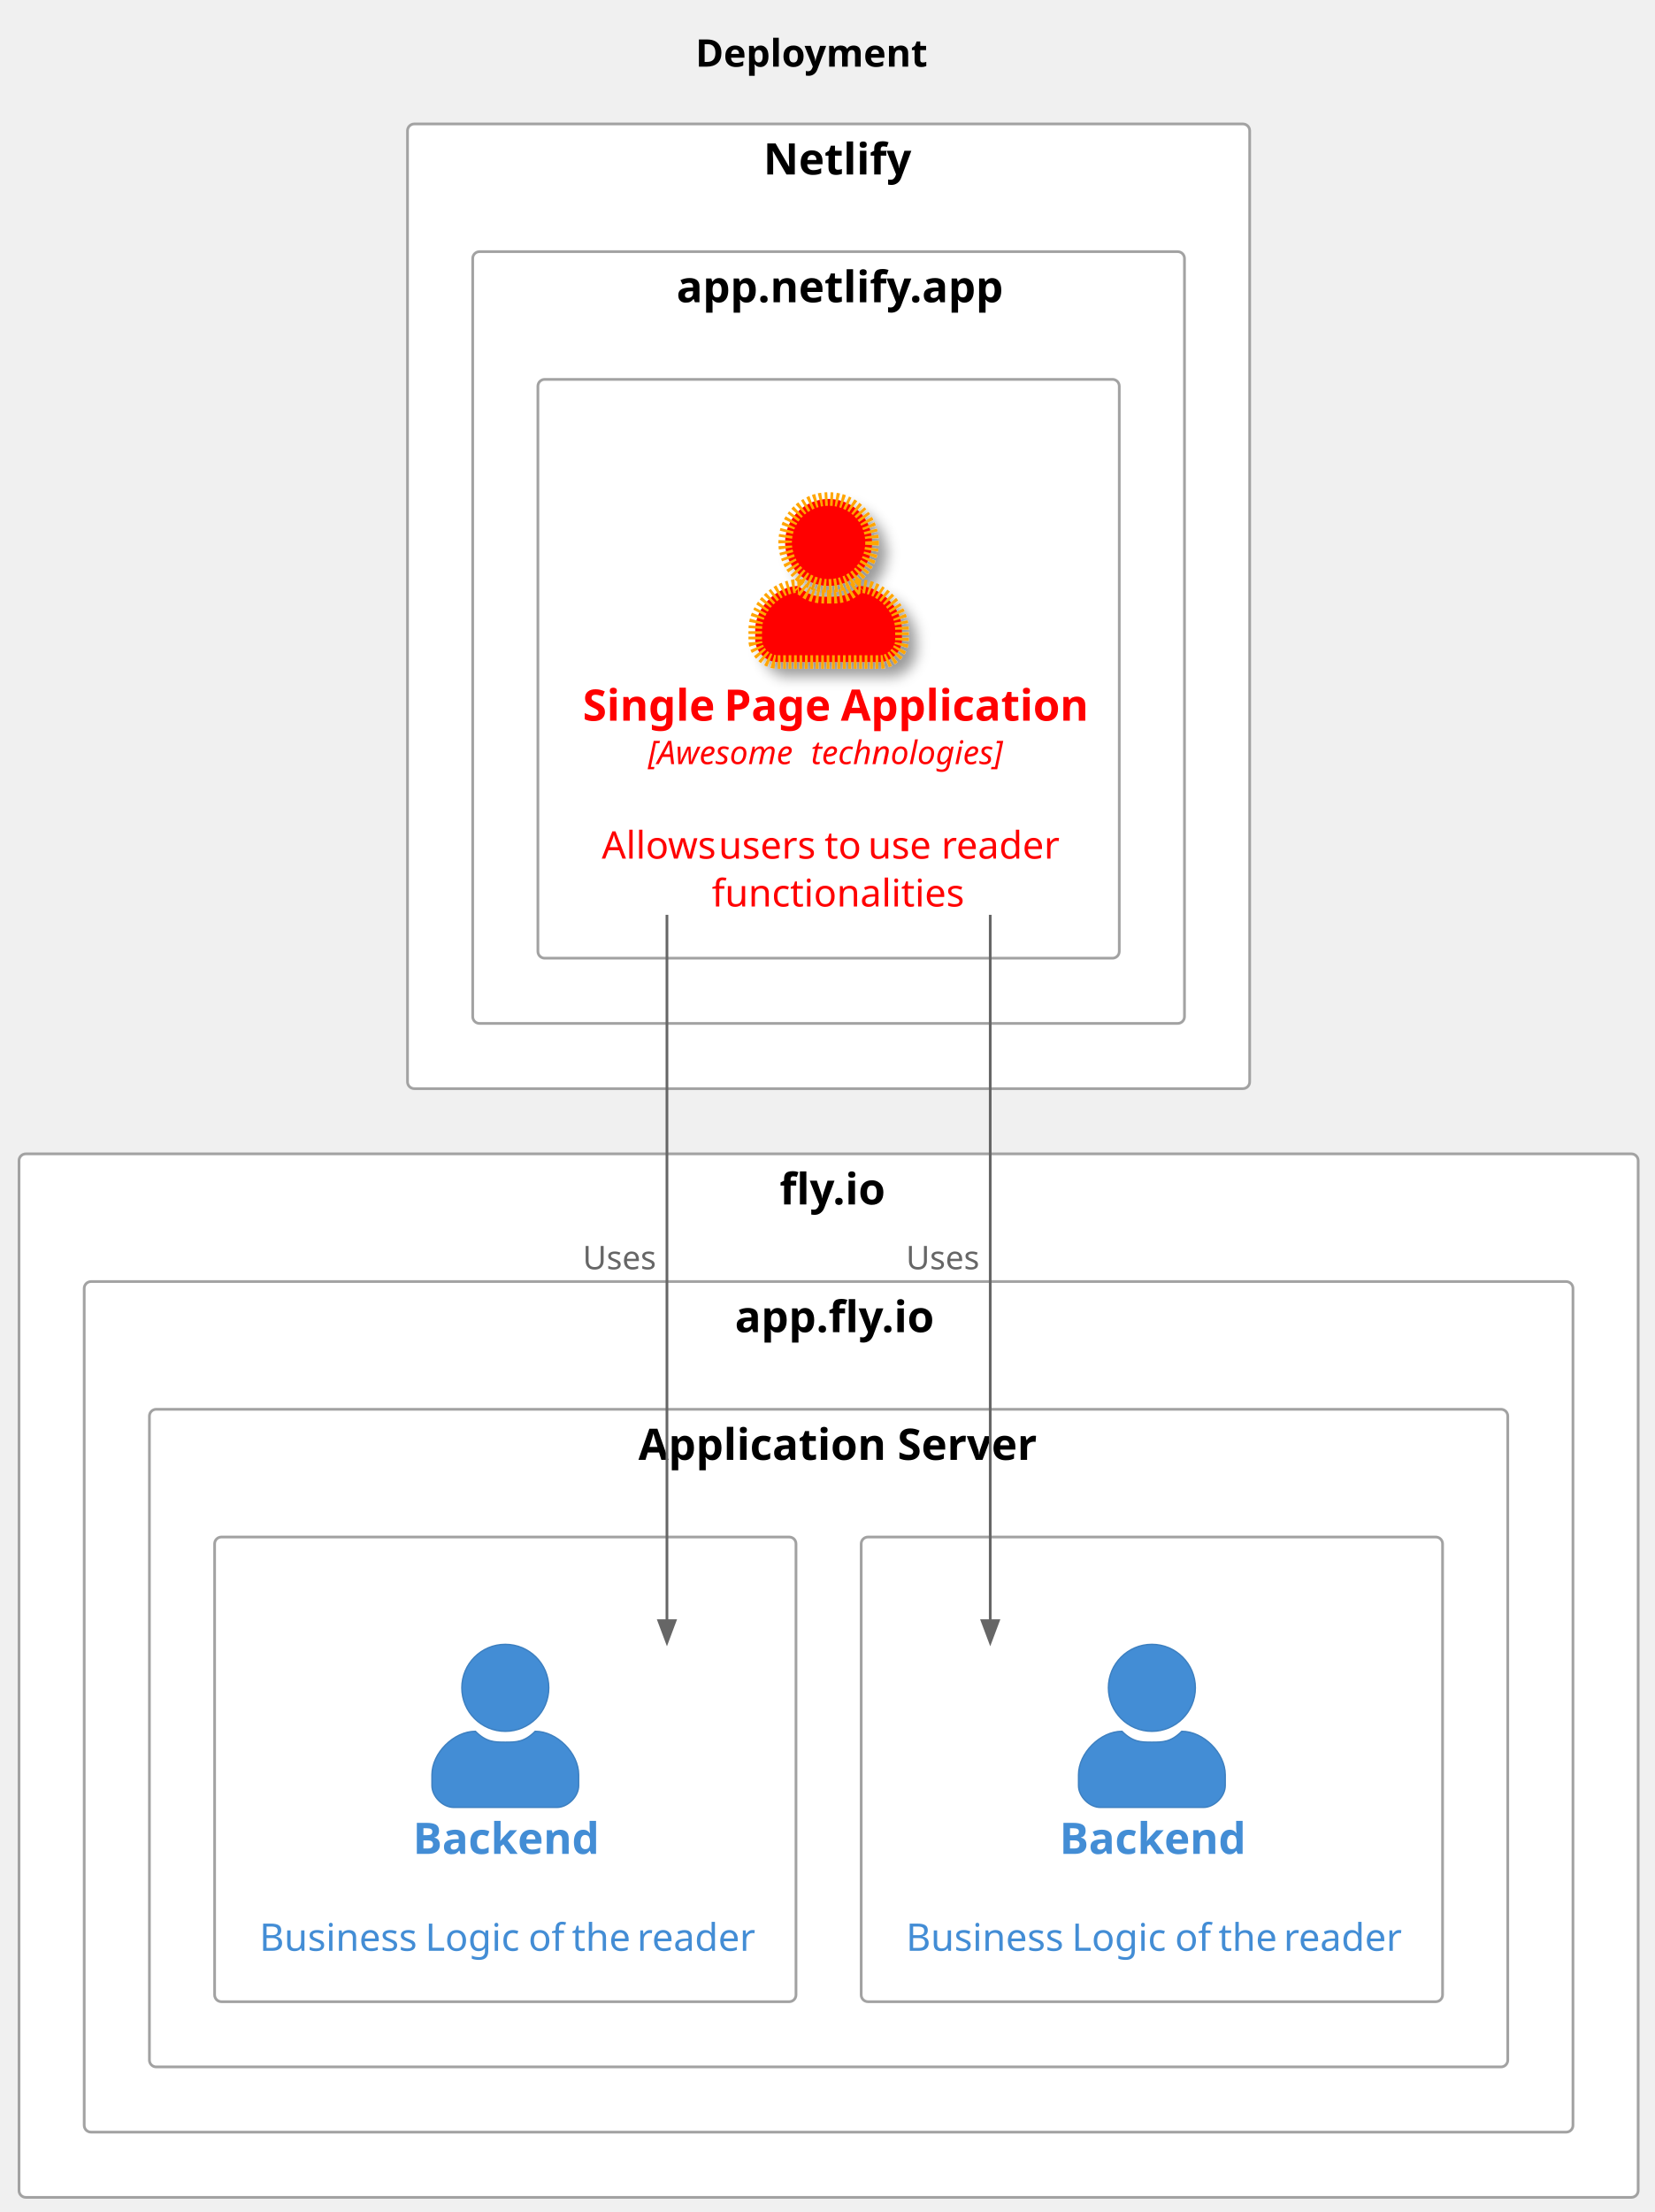
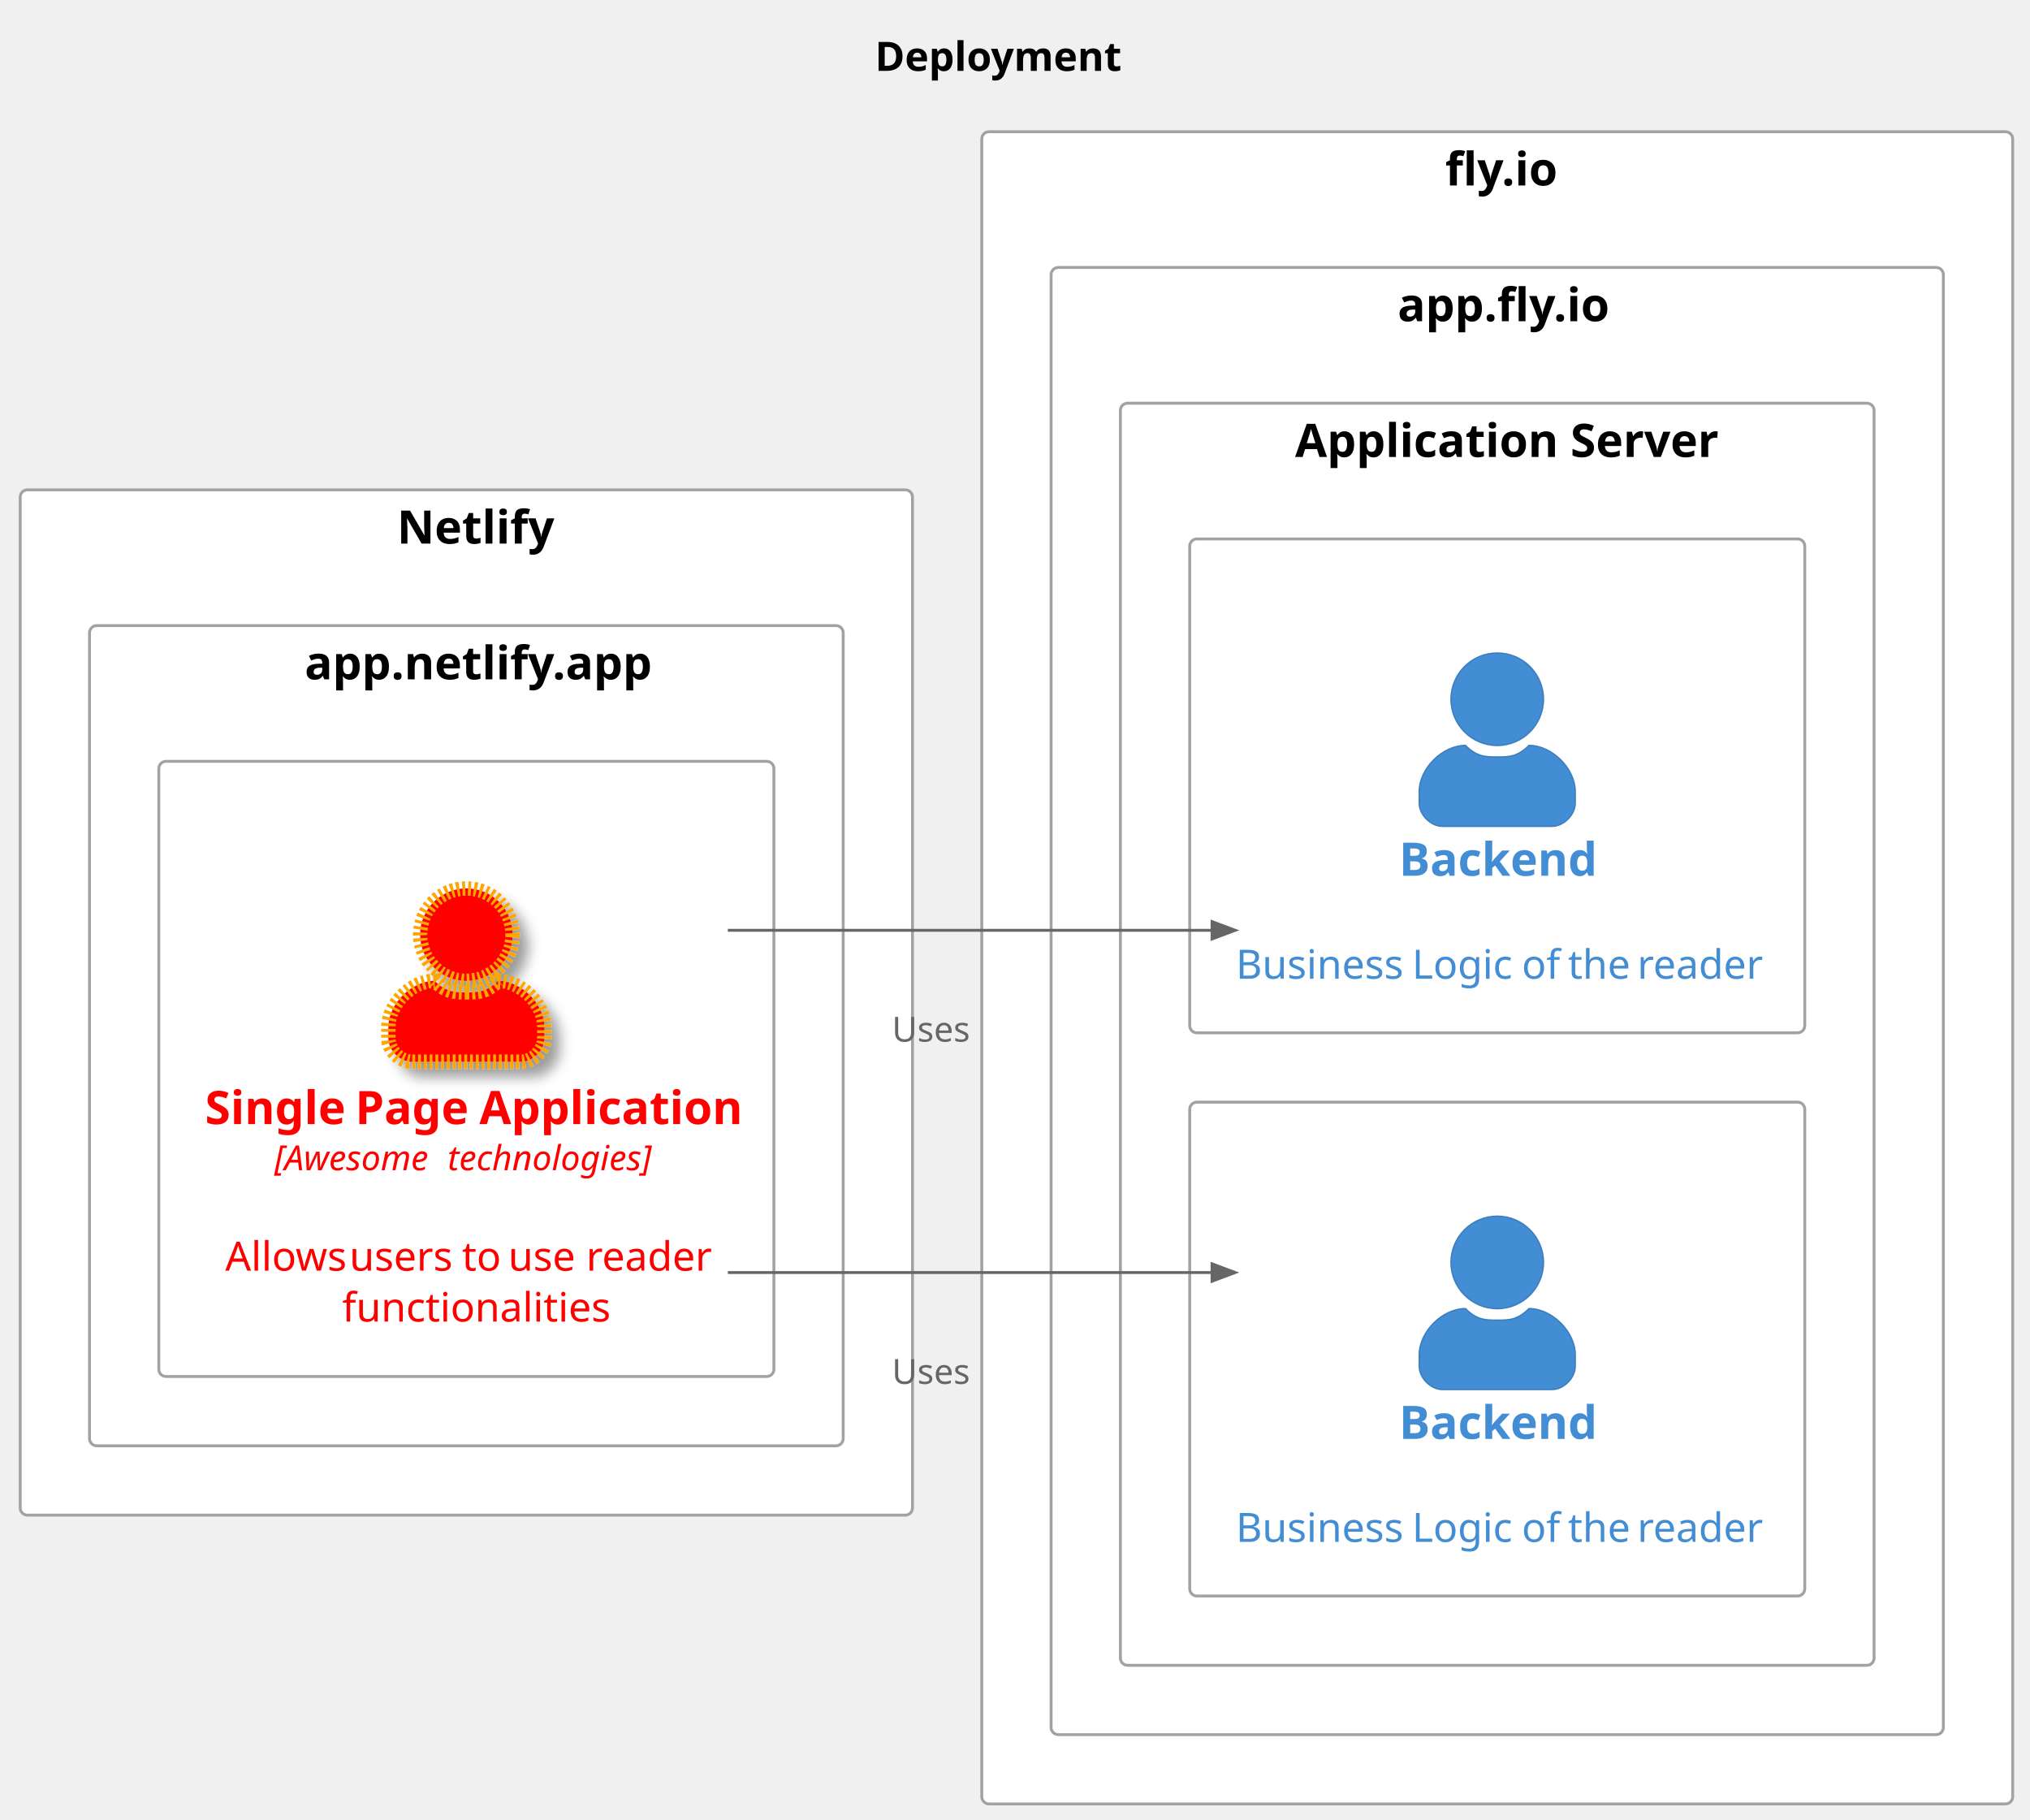
- <svg xmlns="http://www.w3.org/2000/svg" contentStyleType="text/css" height="814px" preserveAspectRatio="none" style="width:609px;height:814px;background:#FFFFFF;" version="1.1" viewBox="0 0 609 814" width="609px" zoomAndPan="magnify">
+ <svg xmlns="http://www.w3.org/2000/svg" contentStyleType="text/css" height="630px" preserveAspectRatio="none" style="width:703px;height:630px;background:#FFFFFF;" version="1.1" viewBox="0 0 703 630" width="703px" zoomAndPan="magnify">
  <defs>
-     <filter height="300%" id="f1uqml0tha1eyo" width="300%" x="-1" y="-1">
+     <filter height="300%" id="f8yvxsj7xtte8" width="300%" x="-1" y="-1">
      <feGaussianBlur result="blurOut" stdDeviation="2.0" />
      <feColorMatrix in="blurOut" result="blurOut2" type="matrix" values="0 0 0 0 0 0 0 0 0 0 0 0 0 0 0 0 0 0 .4 0" />
      <feOffset dx="4.0" dy="4.0" in="blurOut2" result="blurOut3" />
      <feBlend in="SourceGraphic" in2="blurOut3" mode="normal" />
    </filter>
  </defs>
  <g>
-     <text fill="#000000" font-family="sans-serif" font-size="14" font-weight="bold" lengthAdjust="spacing" textLength="83" x="256" y="24.533">Deployment</text>
+     <text fill="#000000" font-family="sans-serif" font-size="14" font-weight="bold" lengthAdjust="spacing" textLength="83" x="303" y="24.533">Deployment</text>
    <g id="cluster_DeploymentNode_netlify">
-       <rect fill="#FFFFFF" height="355" rx="2.5" ry="2.5" style="stroke:#A2A2A2;stroke-width:1.0;" width="310" x="150" y="45.609" />
-       <text fill="#000000" font-family="sans-serif" font-size="16" font-weight="bold" lengthAdjust="spacing" textLength="48" x="281" y="64.219">Netlify</text>
+       <rect fill="#FFFFFF" height="355" rx="2.5" ry="2.5" style="stroke:#A2A2A2;stroke-width:1.0;" width="309" x="7" y="169.609" />
+       <text fill="#000000" font-family="sans-serif" font-size="16" font-weight="bold" lengthAdjust="spacing" textLength="48" x="137.5" y="188.219">Netlify</text>
    </g>
    <g id="cluster_DeploymentNode_app_netlify_app">
-       <rect fill="#FFFFFF" height="284" rx="2.5" ry="2.5" style="stroke:#A2A2A2;stroke-width:1.0;" width="262" x="174" y="92.609" />
-       <text fill="#000000" font-family="sans-serif" font-size="16" font-weight="bold" lengthAdjust="spacing" textLength="112" x="249" y="111.219">app.netlify.app</text>
+       <rect fill="#FFFFFF" height="284" rx="2.5" ry="2.5" style="stroke:#A2A2A2;stroke-width:1.0;" width="261" x="31" y="216.609" />
+       <text fill="#000000" font-family="sans-serif" font-size="16" font-weight="bold" lengthAdjust="spacing" textLength="112" x="105.5" y="235.219">app.netlify.app</text>
    </g>
-     <g id="cluster_ContainerInstance_auto_82f64b1e_cd83_4579_9211_cce2e2b3af9f">
-       <rect fill="#FFFFFF" height="213" rx="2.5" ry="2.5" style="stroke:#A2A2A2;stroke-width:1.0;" width="214" x="198" y="139.609" />
-       <text fill="#000000" font-family="sans-serif" font-size="16" font-weight="bold" lengthAdjust="spacing" textLength="4" x="303" y="158.219"> </text>
+     <g id="cluster_ContainerInstance_auto_8aca1c43_719e_42fc_8cbd_285e0dc88423">
+       <rect fill="#FFFFFF" height="213" rx="2.5" ry="2.5" style="stroke:#A2A2A2;stroke-width:1.0;" width="213" x="55" y="263.609" />
+       <text fill="#000000" font-family="sans-serif" font-size="16" font-weight="bold" lengthAdjust="spacing" textLength="4" x="159.5" y="282.219"> </text>
    </g>
    <g id="cluster_DeploymentNode_fly_io">
-       <rect fill="#FFFFFF" height="384" rx="2.5" ry="2.5" style="stroke:#A2A2A2;stroke-width:1.0;" width="596" x="7" y="424.609" />
-       <text fill="#000000" font-family="sans-serif" font-size="16" font-weight="bold" lengthAdjust="spacing" textLength="36" x="287" y="443.219">fly.io</text>
+       <rect fill="#FFFFFF" height="579" rx="2.5" ry="2.5" style="stroke:#A2A2A2;stroke-width:1.0;" width="357" x="340" y="45.609" />
+       <text fill="#000000" font-family="sans-serif" font-size="16" font-weight="bold" lengthAdjust="spacing" textLength="36" x="500.5" y="64.219">fly.io</text>
    </g>
    <g id="cluster_DeploymentNode_app_fly_io">
-       <rect fill="#FFFFFF" height="313" rx="2.5" ry="2.5" style="stroke:#A2A2A2;stroke-width:1.0;" width="548" x="31" y="471.609" />
-       <text fill="#000000" font-family="sans-serif" font-size="16" font-weight="bold" lengthAdjust="spacing" textLength="69" x="270.5" y="490.219">app.fly.io</text>
+       <rect fill="#FFFFFF" height="508" rx="2.5" ry="2.5" style="stroke:#A2A2A2;stroke-width:1.0;" width="309" x="364" y="92.609" />
+       <text fill="#000000" font-family="sans-serif" font-size="16" font-weight="bold" lengthAdjust="spacing" textLength="69" x="484" y="111.219">app.fly.io</text>
    </g>
    <g id="cluster_DeploymentNode_Application_Server">
-       <rect fill="#FFFFFF" height="242" rx="2.5" ry="2.5" style="stroke:#A2A2A2;stroke-width:1.0;" width="500" x="55" y="518.609" />
-       <text fill="#000000" font-family="sans-serif" font-size="16" font-weight="bold" lengthAdjust="spacing" textLength="140" x="235" y="537.219">Application Server</text>
+       <rect fill="#FFFFFF" height="437" rx="2.5" ry="2.5" style="stroke:#A2A2A2;stroke-width:1.0;" width="261" x="388" y="139.609" />
+       <text fill="#000000" font-family="sans-serif" font-size="16" font-weight="bold" lengthAdjust="spacing" textLength="140" x="448.5" y="158.219">Application Server</text>
    </g>
-     <g id="cluster_ContainerInstance_auto_c02e46ee_89f9_4077_a84f_2c3f66d91822">
-       <rect fill="#FFFFFF" height="171" rx="2.5" ry="2.5" style="stroke:#A2A2A2;stroke-width:1.0;" width="214" x="317" y="565.609" />
-       <text fill="#000000" font-family="sans-serif" font-size="16" font-weight="bold" lengthAdjust="spacing" textLength="4" x="422" y="584.219"> </text>
+     <g id="cluster_ContainerInstance_auto_fedf8d58_1d5f_4f2d_97e7_43e91fe5b7ac">
+       <rect fill="#FFFFFF" height="171" rx="2.5" ry="2.5" style="stroke:#A2A2A2;stroke-width:1.0;" width="213" x="412" y="186.609" />
+       <text fill="#000000" font-family="sans-serif" font-size="16" font-weight="bold" lengthAdjust="spacing" textLength="4" x="516.5" y="205.219"> </text>
    </g>
-     <g id="cluster_ContainerInstance_auto_7d486c6a_2b9a_4e4b_bb57_54b0f5bafabb">
-       <rect fill="#FFFFFF" height="171" rx="2.5" ry="2.5" style="stroke:#A2A2A2;stroke-width:1.0;" width="214" x="79" y="565.609" />
-       <text fill="#000000" font-family="sans-serif" font-size="16" font-weight="bold" lengthAdjust="spacing" textLength="4" x="184" y="584.219"> </text>
+     <g id="cluster_ContainerInstance_auto_5e394067_6467_470d_b714_f477ceba71b8">
+       <rect fill="#FFFFFF" height="171" rx="2.5" ry="2.5" style="stroke:#A2A2A2;stroke-width:1.0;" width="213" x="412" y="381.609" />
+       <text fill="#000000" font-family="sans-serif" font-size="16" font-weight="bold" lengthAdjust="spacing" textLength="4" x="516.5" y="400.219"> </text>
    </g>
    <g id="elem_Container_reader_frontend">
-       <ellipse cx="305" cy="199.609" fill="#FF0000" filter="url(#f1uqml0tha1eyo)" rx="16" ry="16" style="stroke:#FFA500;stroke-width:5.0;stroke-dasharray:1.0,1.0;" />
-       <path d="M305,219.609 C309,219.609 312,219.609 316,215.609 C324,215.609 332,223.609 332,231.609 L332,235.609 C332,239.609 328,243.609 324,243.609 L286,243.609 C282,243.609 278,239.609 278,235.609 L278,231.609 C278,223.609 286,215.609 294,215.609 C298,219.609 301,219.609 305,219.609 " fill="#FF0000" filter="url(#f1uqml0tha1eyo)" style="stroke:#FFA500;stroke-width:5.0;stroke-dasharray:1.0,1.0;" />
-       <text fill="#FF0000" font-family="sans-serif" font-size="16" font-weight="bold" lengthAdjust="spacing" textLength="48" x="214.5" y="265.219">Single</text>
-       <text fill="#FF0000" font-family="sans-serif" font-size="16" font-weight="bold" lengthAdjust="spacing" textLength="4" x="262.5" y="265.219"> </text>
-       <text fill="#FF0000" font-family="sans-serif" font-size="16" font-weight="bold" lengthAdjust="spacing" textLength="39" x="266.5" y="265.219">Page</text>
-       <text fill="#FF0000" font-family="sans-serif" font-size="16" font-weight="bold" lengthAdjust="spacing" textLength="4" x="305.5" y="265.219"> </text>
-       <text fill="#FF0000" font-family="sans-serif" font-size="16" font-weight="bold" lengthAdjust="spacing" textLength="86" x="309.5" y="265.219">Application</text>
-       <text fill="#FF0000" font-family="sans-serif" font-size="12" font-style="italic" lengthAdjust="spacing" textLength="57" x="238.5" y="281.191">[Awesome</text>
-       <text fill="#FF0000" font-family="sans-serif" font-size="12" font-style="italic" lengthAdjust="spacing" textLength="3" x="295.5" y="281.191"> </text>
-       <text fill="#FF0000" font-family="sans-serif" font-size="12" font-style="italic" lengthAdjust="spacing" textLength="73" x="298.5" y="281.191">technologies]</text>
-       <text fill="#FF0000" font-family="sans-serif" font-size="14" lengthAdjust="spacing" textLength="4" x="303" y="298.361"> </text>
-       <text fill="#FF0000" font-family="sans-serif" font-size="14" lengthAdjust="spacing" textLength="39" x="221.5" y="315.971">Allows</text>
-       <text fill="#FF0000" font-family="sans-serif" font-size="14" lengthAdjust="spacing" textLength="4" x="260.5" y="315.971"> </text>
-       <text fill="#FF0000" font-family="sans-serif" font-size="14" lengthAdjust="spacing" textLength="35" x="264.5" y="315.971">users</text>
-       <text fill="#FF0000" font-family="sans-serif" font-size="14" lengthAdjust="spacing" textLength="4" x="299.5" y="315.971"> </text>
-       <text fill="#FF0000" font-family="sans-serif" font-size="14" lengthAdjust="spacing" textLength="12" x="303.5" y="315.971">to</text>
-       <text fill="#FF0000" font-family="sans-serif" font-size="14" lengthAdjust="spacing" textLength="4" x="315.5" y="315.971"> </text>
-       <text fill="#FF0000" font-family="sans-serif" font-size="14" lengthAdjust="spacing" textLength="23" x="319.5" y="315.971">use</text>
-       <text fill="#FF0000" font-family="sans-serif" font-size="14" lengthAdjust="spacing" textLength="4" x="342.5" y="315.971"> </text>
-       <text fill="#FF0000" font-family="sans-serif" font-size="14" lengthAdjust="spacing" textLength="42" x="346.5" y="315.971">reader</text>
-       <text fill="#FF0000" font-family="sans-serif" font-size="14" lengthAdjust="spacing" textLength="86" x="262" y="333.58">functionalities</text>
+       <ellipse cx="161.5" cy="323.609" fill="#FF0000" filter="url(#f8yvxsj7xtte8)" rx="16" ry="16" style="stroke:#FFA500;stroke-width:5.0;stroke-dasharray:1.0,1.0;" />
+       <path d="M161.5,343.609 C165.5,343.609 168.5,343.609 172.5,339.609 C180.5,339.609 188.5,347.609 188.5,355.609 L188.5,359.609 C188.5,363.609 184.5,367.609 180.5,367.609 L142.5,367.609 C138.5,367.609 134.5,363.609 134.5,359.609 L134.5,355.609 C134.5,347.609 142.5,339.609 150.5,339.609 C154.5,343.609 157.5,343.609 161.5,343.609 " fill="#FF0000" filter="url(#f8yvxsj7xtte8)" style="stroke:#FFA500;stroke-width:5.0;stroke-dasharray:1.0,1.0;" />
+       <text fill="#FF0000" font-family="sans-serif" font-size="16" font-weight="bold" lengthAdjust="spacing" textLength="48" x="71" y="389.219">Single</text>
+       <text fill="#FF0000" font-family="sans-serif" font-size="16" font-weight="bold" lengthAdjust="spacing" textLength="4" x="119" y="389.219"> </text>
+       <text fill="#FF0000" font-family="sans-serif" font-size="16" font-weight="bold" lengthAdjust="spacing" textLength="39" x="123" y="389.219">Page</text>
+       <text fill="#FF0000" font-family="sans-serif" font-size="16" font-weight="bold" lengthAdjust="spacing" textLength="4" x="162" y="389.219"> </text>
+       <text fill="#FF0000" font-family="sans-serif" font-size="16" font-weight="bold" lengthAdjust="spacing" textLength="86" x="166" y="389.219">Application</text>
+       <text fill="#FF0000" font-family="sans-serif" font-size="12" font-style="italic" lengthAdjust="spacing" textLength="57" x="95" y="405.191">[Awesome</text>
+       <text fill="#FF0000" font-family="sans-serif" font-size="12" font-style="italic" lengthAdjust="spacing" textLength="3" x="152" y="405.191"> </text>
+       <text fill="#FF0000" font-family="sans-serif" font-size="12" font-style="italic" lengthAdjust="spacing" textLength="73" x="155" y="405.191">technologies]</text>
+       <text fill="#FF0000" font-family="sans-serif" font-size="14" lengthAdjust="spacing" textLength="4" x="159.5" y="422.361"> </text>
+       <text fill="#FF0000" font-family="sans-serif" font-size="14" lengthAdjust="spacing" textLength="39" x="78" y="439.971">Allows</text>
+       <text fill="#FF0000" font-family="sans-serif" font-size="14" lengthAdjust="spacing" textLength="4" x="117" y="439.971"> </text>
+       <text fill="#FF0000" font-family="sans-serif" font-size="14" lengthAdjust="spacing" textLength="35" x="121" y="439.971">users</text>
+       <text fill="#FF0000" font-family="sans-serif" font-size="14" lengthAdjust="spacing" textLength="4" x="156" y="439.971"> </text>
+       <text fill="#FF0000" font-family="sans-serif" font-size="14" lengthAdjust="spacing" textLength="12" x="160" y="439.971">to</text>
+       <text fill="#FF0000" font-family="sans-serif" font-size="14" lengthAdjust="spacing" textLength="4" x="172" y="439.971"> </text>
+       <text fill="#FF0000" font-family="sans-serif" font-size="14" lengthAdjust="spacing" textLength="23" x="176" y="439.971">use</text>
+       <text fill="#FF0000" font-family="sans-serif" font-size="14" lengthAdjust="spacing" textLength="4" x="199" y="439.971"> </text>
+       <text fill="#FF0000" font-family="sans-serif" font-size="14" lengthAdjust="spacing" textLength="42" x="203" y="439.971">reader</text>
+       <text fill="#FF0000" font-family="sans-serif" font-size="14" lengthAdjust="spacing" textLength="86" x="118.5" y="457.58">functionalities</text>
    </g>
    <g id="elem_Container_reader_backend">
-       <ellipse cx="424" cy="621.109" fill="#438DD5" rx="16" ry="16" style="stroke:#3C7FC0;stroke-width:0.5;" />
-       <path d="M424,641.109 C428,641.109 431,641.109 435,637.109 C443,637.109 451,645.109 451,653.109 L451,657.109 C451,661.109 447,665.109 443,665.109 L405,665.109 C401,665.109 397,661.109 397,657.109 L397,653.109 C397,645.109 405,637.109 413,637.109 C417,641.109 420,641.109 424,641.109 " fill="#438DD5" style="stroke:#3C7FC0;stroke-width:0.5;" />
-       <text fill="#438DD5" font-family="sans-serif" font-size="16" font-weight="bold" lengthAdjust="spacing" textLength="68" x="390" y="682.219">Backend</text>
-       <text fill="#438DD5" font-family="sans-serif" font-size="14" lengthAdjust="spacing" textLength="4" x="422" y="700.268"> </text>
-       <text fill="#438DD5" font-family="sans-serif" font-size="14" lengthAdjust="spacing" textLength="57" x="333.5" y="717.877">Business</text>
-       <text fill="#438DD5" font-family="sans-serif" font-size="14" lengthAdjust="spacing" textLength="4" x="390.5" y="717.877"> </text>
-       <text fill="#438DD5" font-family="sans-serif" font-size="14" lengthAdjust="spacing" textLength="34" x="394.5" y="717.877">Logic</text>
-       <text fill="#438DD5" font-family="sans-serif" font-size="14" lengthAdjust="spacing" textLength="4" x="428.5" y="717.877"> </text>
-       <text fill="#438DD5" font-family="sans-serif" font-size="14" lengthAdjust="spacing" textLength="12" x="432.5" y="717.877">of</text>
-       <text fill="#438DD5" font-family="sans-serif" font-size="14" lengthAdjust="spacing" textLength="4" x="444.5" y="717.877"> </text>
-       <text fill="#438DD5" font-family="sans-serif" font-size="14" lengthAdjust="spacing" textLength="20" x="448.5" y="717.877">the</text>
-       <text fill="#438DD5" font-family="sans-serif" font-size="14" lengthAdjust="spacing" textLength="4" x="468.5" y="717.877"> </text>
-       <text fill="#438DD5" font-family="sans-serif" font-size="14" lengthAdjust="spacing" textLength="42" x="472.5" y="717.877">reader</text>
+       <ellipse cx="518.5" cy="242.109" fill="#438DD5" rx="16" ry="16" style="stroke:#3C7FC0;stroke-width:0.5;" />
+       <path d="M518.5,262.109 C522.5,262.109 525.5,262.109 529.5,258.109 C537.5,258.109 545.5,266.109 545.5,274.109 L545.5,278.109 C545.5,282.109 541.5,286.109 537.5,286.109 L499.5,286.109 C495.5,286.109 491.5,282.109 491.5,278.109 L491.5,274.109 C491.5,266.109 499.5,258.109 507.5,258.109 C511.5,262.109 514.5,262.109 518.5,262.109 " fill="#438DD5" style="stroke:#3C7FC0;stroke-width:0.5;" />
+       <text fill="#438DD5" font-family="sans-serif" font-size="16" font-weight="bold" lengthAdjust="spacing" textLength="68" x="484.5" y="303.219">Backend</text>
+       <text fill="#438DD5" font-family="sans-serif" font-size="14" lengthAdjust="spacing" textLength="4" x="516.5" y="321.268"> </text>
+       <text fill="#438DD5" font-family="sans-serif" font-size="14" lengthAdjust="spacing" textLength="57" x="428" y="338.877">Business</text>
+       <text fill="#438DD5" font-family="sans-serif" font-size="14" lengthAdjust="spacing" textLength="4" x="485" y="338.877"> </text>
+       <text fill="#438DD5" font-family="sans-serif" font-size="14" lengthAdjust="spacing" textLength="34" x="489" y="338.877">Logic</text>
+       <text fill="#438DD5" font-family="sans-serif" font-size="14" lengthAdjust="spacing" textLength="4" x="523" y="338.877"> </text>
+       <text fill="#438DD5" font-family="sans-serif" font-size="14" lengthAdjust="spacing" textLength="12" x="527" y="338.877">of</text>
+       <text fill="#438DD5" font-family="sans-serif" font-size="14" lengthAdjust="spacing" textLength="4" x="539" y="338.877"> </text>
+       <text fill="#438DD5" font-family="sans-serif" font-size="14" lengthAdjust="spacing" textLength="20" x="543" y="338.877">the</text>
+       <text fill="#438DD5" font-family="sans-serif" font-size="14" lengthAdjust="spacing" textLength="4" x="563" y="338.877"> </text>
+       <text fill="#438DD5" font-family="sans-serif" font-size="14" lengthAdjust="spacing" textLength="42" x="567" y="338.877">reader</text>
    </g>
    <g id="elem_Container_reader_backend_1">
-       <ellipse cx="186" cy="621.109" fill="#438DD5" rx="16" ry="16" style="stroke:#3C7FC0;stroke-width:0.5;" />
-       <path d="M186,641.109 C190,641.109 193,641.109 197,637.109 C205,637.109 213,645.109 213,653.109 L213,657.109 C213,661.109 209,665.109 205,665.109 L167,665.109 C163,665.109 159,661.109 159,657.109 L159,653.109 C159,645.109 167,637.109 175,637.109 C179,641.109 182,641.109 186,641.109 " fill="#438DD5" style="stroke:#3C7FC0;stroke-width:0.5;" />
-       <text fill="#438DD5" font-family="sans-serif" font-size="16" font-weight="bold" lengthAdjust="spacing" textLength="68" x="152" y="682.219">Backend</text>
-       <text fill="#438DD5" font-family="sans-serif" font-size="14" lengthAdjust="spacing" textLength="4" x="184" y="700.268"> </text>
-       <text fill="#438DD5" font-family="sans-serif" font-size="14" lengthAdjust="spacing" textLength="57" x="95.5" y="717.877">Business</text>
-       <text fill="#438DD5" font-family="sans-serif" font-size="14" lengthAdjust="spacing" textLength="4" x="152.5" y="717.877"> </text>
-       <text fill="#438DD5" font-family="sans-serif" font-size="14" lengthAdjust="spacing" textLength="34" x="156.5" y="717.877">Logic</text>
-       <text fill="#438DD5" font-family="sans-serif" font-size="14" lengthAdjust="spacing" textLength="4" x="190.5" y="717.877"> </text>
-       <text fill="#438DD5" font-family="sans-serif" font-size="14" lengthAdjust="spacing" textLength="12" x="194.5" y="717.877">of</text>
-       <text fill="#438DD5" font-family="sans-serif" font-size="14" lengthAdjust="spacing" textLength="4" x="206.5" y="717.877"> </text>
-       <text fill="#438DD5" font-family="sans-serif" font-size="14" lengthAdjust="spacing" textLength="20" x="210.5" y="717.877">the</text>
-       <text fill="#438DD5" font-family="sans-serif" font-size="14" lengthAdjust="spacing" textLength="4" x="230.5" y="717.877"> </text>
-       <text fill="#438DD5" font-family="sans-serif" font-size="14" lengthAdjust="spacing" textLength="42" x="234.5" y="717.877">reader</text>
+       <ellipse cx="518.5" cy="437.109" fill="#438DD5" rx="16" ry="16" style="stroke:#3C7FC0;stroke-width:0.5;" />
+       <path d="M518.5,457.109 C522.5,457.109 525.5,457.109 529.5,453.109 C537.5,453.109 545.5,461.109 545.5,469.109 L545.5,473.109 C545.5,477.109 541.5,481.109 537.5,481.109 L499.5,481.109 C495.5,481.109 491.5,477.109 491.5,473.109 L491.5,469.109 C491.5,461.109 499.5,453.109 507.5,453.109 C511.5,457.109 514.5,457.109 518.5,457.109 " fill="#438DD5" style="stroke:#3C7FC0;stroke-width:0.5;" />
+       <text fill="#438DD5" font-family="sans-serif" font-size="16" font-weight="bold" lengthAdjust="spacing" textLength="68" x="484.5" y="498.219">Backend</text>
+       <text fill="#438DD5" font-family="sans-serif" font-size="14" lengthAdjust="spacing" textLength="4" x="516.5" y="516.268"> </text>
+       <text fill="#438DD5" font-family="sans-serif" font-size="14" lengthAdjust="spacing" textLength="57" x="428" y="533.877">Business</text>
+       <text fill="#438DD5" font-family="sans-serif" font-size="14" lengthAdjust="spacing" textLength="4" x="485" y="533.877"> </text>
+       <text fill="#438DD5" font-family="sans-serif" font-size="14" lengthAdjust="spacing" textLength="34" x="489" y="533.877">Logic</text>
+       <text fill="#438DD5" font-family="sans-serif" font-size="14" lengthAdjust="spacing" textLength="4" x="523" y="533.877"> </text>
+       <text fill="#438DD5" font-family="sans-serif" font-size="14" lengthAdjust="spacing" textLength="12" x="527" y="533.877">of</text>
+       <text fill="#438DD5" font-family="sans-serif" font-size="14" lengthAdjust="spacing" textLength="4" x="539" y="533.877"> </text>
+       <text fill="#438DD5" font-family="sans-serif" font-size="14" lengthAdjust="spacing" textLength="20" x="543" y="533.877">the</text>
+       <text fill="#438DD5" font-family="sans-serif" font-size="14" lengthAdjust="spacing" textLength="4" x="563" y="533.877"> </text>
+       <text fill="#438DD5" font-family="sans-serif" font-size="14" lengthAdjust="spacing" textLength="42" x="567" y="533.877">reader</text>
    </g>
    <g id="link_Container_reader_frontend_Container_reader_backend">
-       <path d="M364.5,336.659 C364.5,415.269 364.5,526.029 364.5,596.399 " fill="none" id="Container_reader_frontend-to-Container_reader_backend" style="stroke:#666666;stroke-width:1.0;" />
-       <polygon fill="#666666" points="364.5,604.399,367.5,596.399,361.5,596.399,364.5,604.399" style="stroke:#666666;stroke-width:1.0;" />
-       <text fill="#666666" font-family="sans-serif" font-size="0" lengthAdjust="spacing" textLength="0" x="348.5" y="429.529">.</text>
-       <text fill="#666666" font-family="sans-serif" font-size="12" lengthAdjust="spacing" textLength="3" x="347" y="451.986"> </text>
-       <text fill="#666666" font-family="sans-serif" font-size="12" lengthAdjust="spacing" textLength="30" x="333.5" y="467.08">Uses</text>
+       <path d="M252.05,322.109 C305.86,322.109 365.89,322.109 419.74,322.109 " fill="none" id="Container_reader_frontend-to-Container_reader_backend" style="stroke:#666666;stroke-width:1.0;" />
+       <polygon fill="#666666" points="427.74,322.109,419.74,319.109,419.74,325.109,427.74,322.109" style="stroke:#666666;stroke-width:1.0;" />
+       <text fill="#666666" font-family="sans-serif" font-size="0" lengthAdjust="spacing" textLength="0" x="323.89" y="323.109">.</text>
+       <text fill="#666666" font-family="sans-serif" font-size="12" lengthAdjust="spacing" textLength="3" x="322.39" y="345.566"> </text>
+       <text fill="#666666" font-family="sans-serif" font-size="12" lengthAdjust="spacing" textLength="30" x="308.89" y="360.66">Uses</text>
    </g>
    <g id="link_Container_reader_frontend_Container_reader_backend_1">
-       <path d="M245.5,336.659 C245.5,415.269 245.5,526.029 245.5,596.399 " fill="none" id="Container_reader_frontend-to-Container_reader_backend_1" style="stroke:#666666;stroke-width:1.0;" />
-       <polygon fill="#666666" points="245.5,604.399,248.5,596.399,242.5,596.399,245.5,604.399" style="stroke:#666666;stroke-width:1.0;" />
-       <text fill="#666666" font-family="sans-serif" font-size="0" lengthAdjust="spacing" textLength="0" x="229.5" y="429.529">.</text>
-       <text fill="#666666" font-family="sans-serif" font-size="12" lengthAdjust="spacing" textLength="3" x="228" y="451.986"> </text>
-       <text fill="#666666" font-family="sans-serif" font-size="12" lengthAdjust="spacing" textLength="30" x="214.5" y="467.08">Uses</text>
+       <path d="M252.05,440.609 C305.86,440.609 365.89,440.609 419.74,440.609 " fill="none" id="Container_reader_frontend-to-Container_reader_backend_1" style="stroke:#666666;stroke-width:1.0;" />
+       <polygon fill="#666666" points="427.74,440.609,419.74,437.609,419.74,443.609,427.74,440.609" style="stroke:#666666;stroke-width:1.0;" />
+       <text fill="#666666" font-family="sans-serif" font-size="0" lengthAdjust="spacing" textLength="0" x="323.89" y="441.609">.</text>
+       <text fill="#666666" font-family="sans-serif" font-size="12" lengthAdjust="spacing" textLength="3" x="322.39" y="464.066"> </text>
+       <text fill="#666666" font-family="sans-serif" font-size="12" lengthAdjust="spacing" textLength="30" x="308.89" y="479.16">Uses</text>
    </g>
  </g>
</svg>
